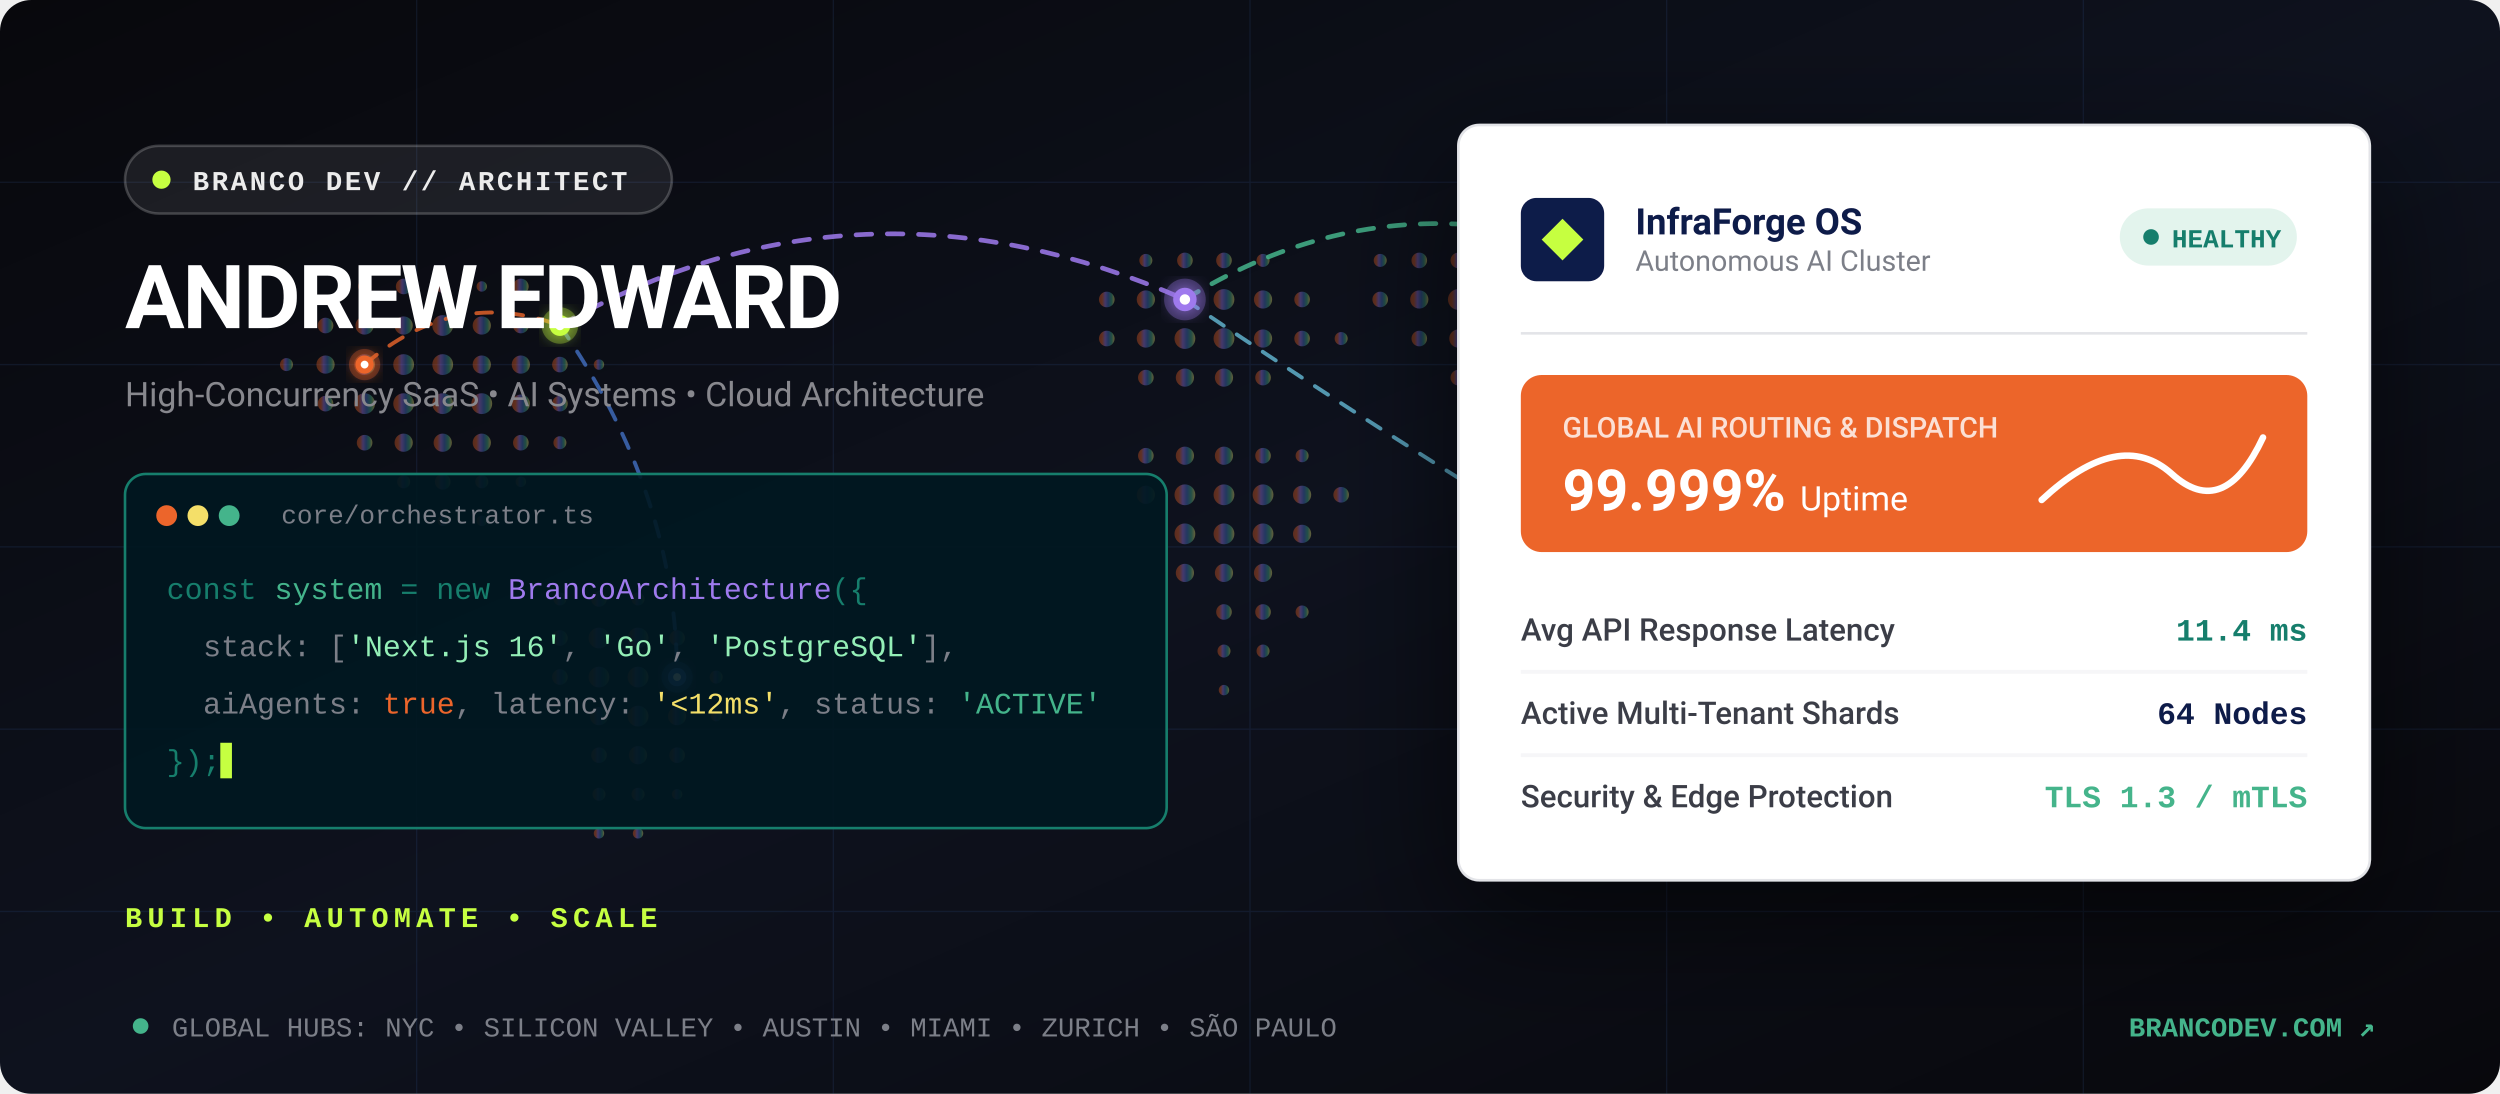
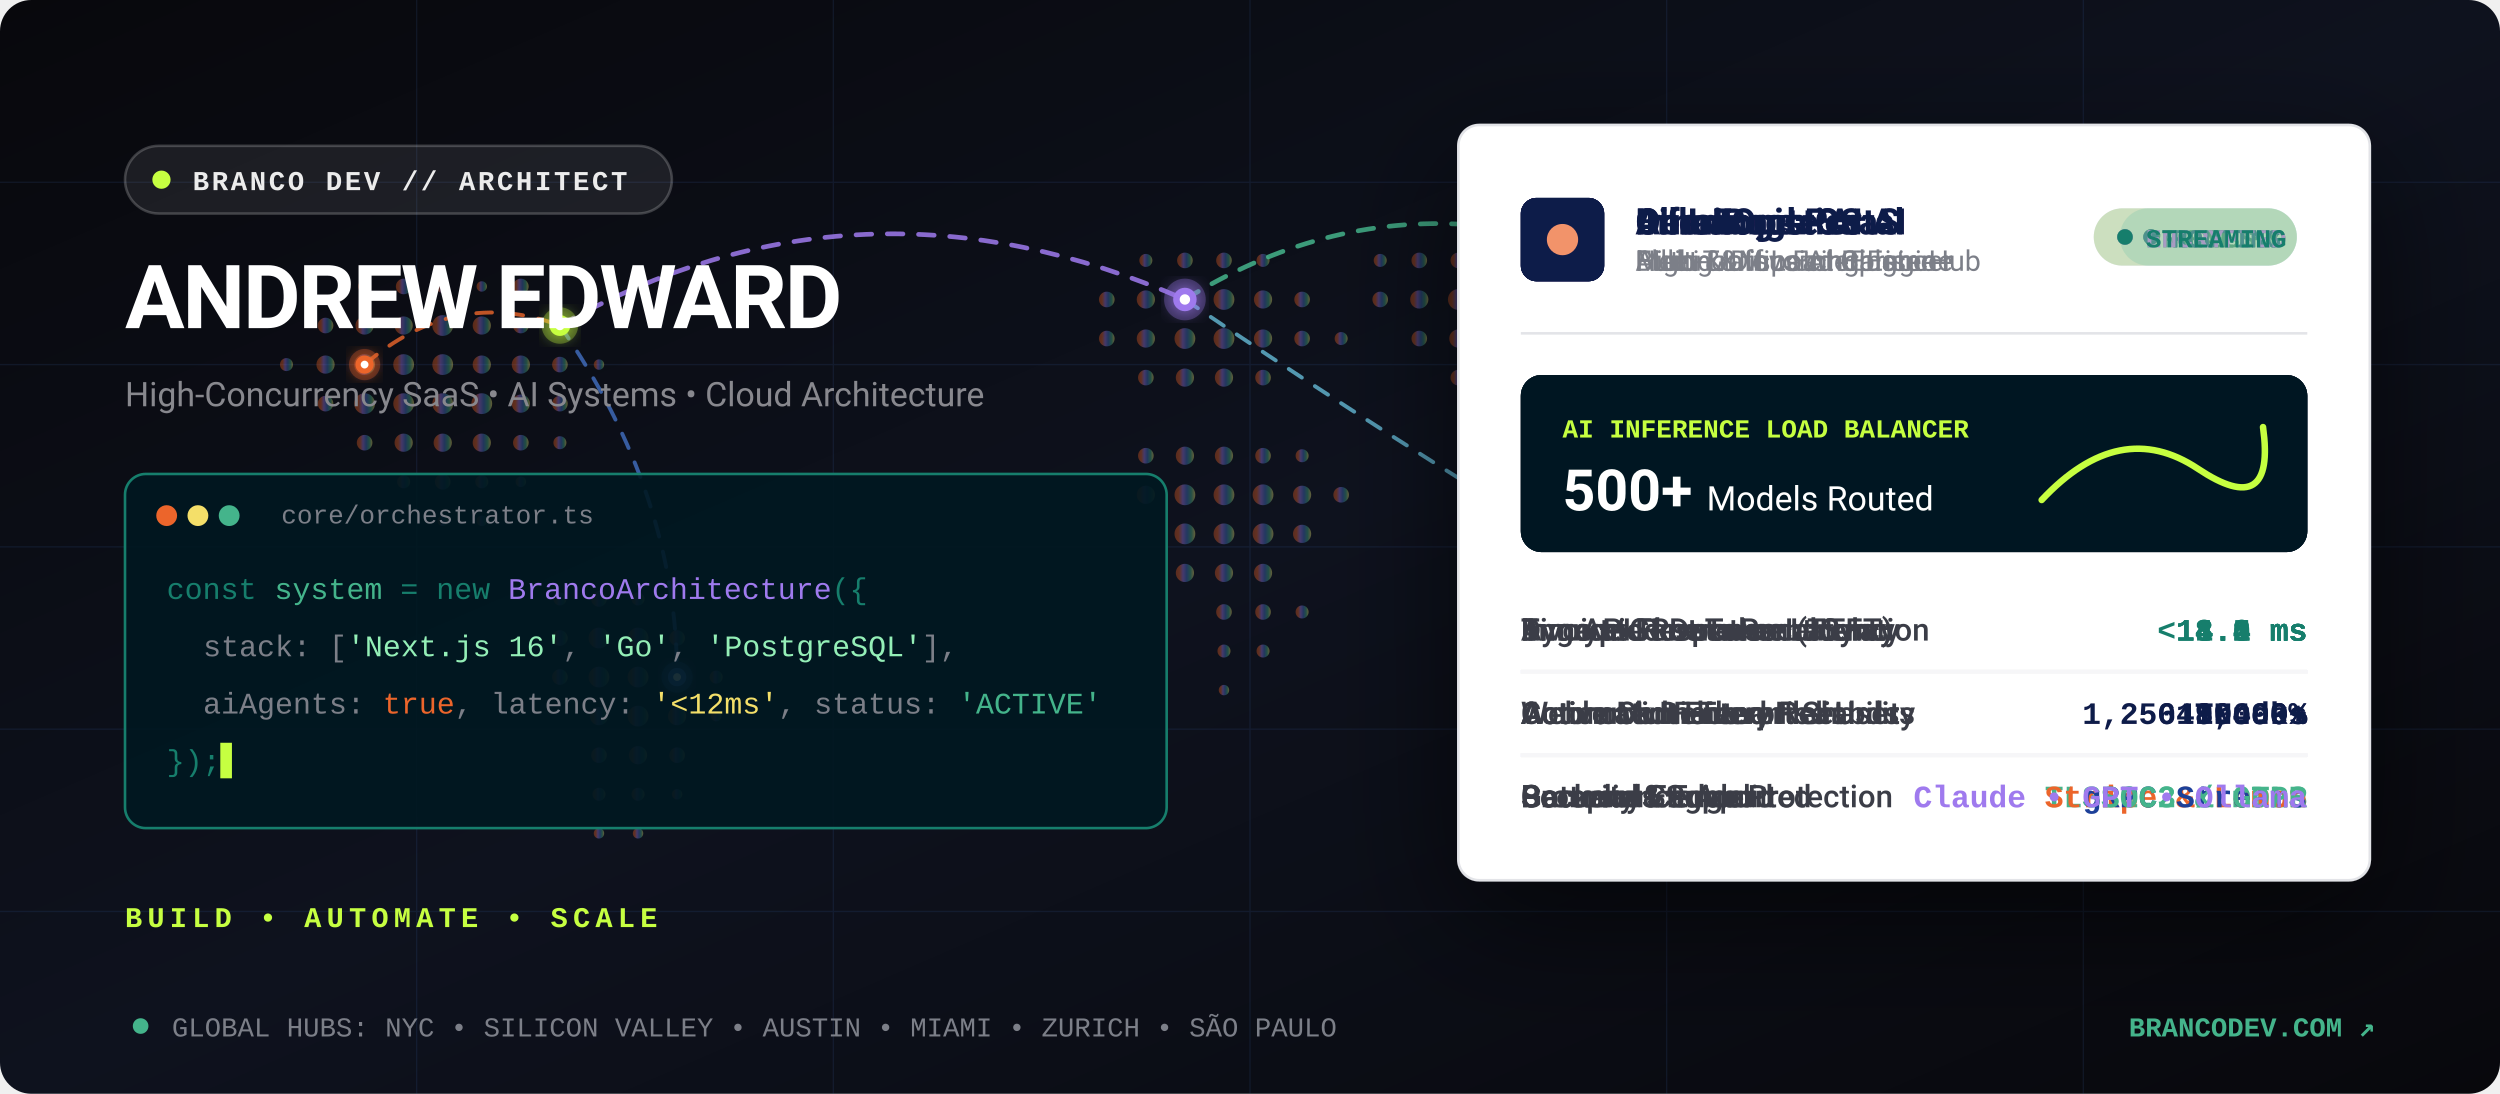
<svg xmlns="http://www.w3.org/2000/svg" viewBox="0 0 960 420" width="100%" height="100%">
  <defs>
    <linearGradient id="bgGrad" x1="0%" y1="0%" x2="100%" y2="100%">
      <stop offset="0%" stop-color="#08080C" />
      <stop offset="50%" stop-color="#0E121E" />
      <stop offset="100%" stop-color="#08080C" />
    </linearGradient>
    <linearGradient id="spectrumGrad" x1="0%" y1="0%" x2="100%" y2="0%">
      <stop offset="0%" stop-color="#d65620" />
      <stop offset="20%" stop-color="#ec652b" />
      <stop offset="40%" stop-color="#9f7aee" />
      <stop offset="60%" stop-color="#4575cd" />
      <stop offset="80%" stop-color="#44b48b" />
      <stop offset="100%" stop-color="#f4df69" />
    </linearGradient>
    <filter id="glowPulse" x="-50%" y="-50%" width="200%" height="200%">
      <feGaussianBlur stdDeviation="3.5" result="coloredBlur" />
      <feMerge>
        <feMergeNode in="coloredBlur" />
        <feMergeNode in="SourceGraphic" />
      </feMerge>
    </filter>
    <filter id="cardShadow" x="-20%" y="-20%" width="140%" height="140%">
      <feDropShadow dx="0" dy="16" stdDeviation="24" flood-color="#000000" flood-opacity="0.6" />
    </filter>
    <style>
      @keyframes pulseRing {
        0% { r: 3; opacity: 1; }
        50% { r: 16; opacity: 0; }
        100% { r: 3; opacity: 0; }
      }
      @keyframes dashFlow {
        from { stroke-dashoffset: 100; }
        to { stroke-dashoffset: 0; }
      }
      @keyframes floatSlow {
        0%, 100% { transform: translateY(0px); }
        50% { transform: translateY(-8px); }
      }
-       @keyframes packetMove {
-         0% { offset-distance: 0%; opacity: 0; }
-         15% { opacity: 1; }
-         85% { opacity: 1; }
-         100% { offset-distance: 100%; opacity: 0; }
-       }
      @keyframes blink {
        0%, 100% { opacity: 1; }
        50% { opacity: 0; }
      }
-       @keyframes radarSweep {
-         0% { transform: rotate(0deg); }
-         100% { transform: rotate(360deg); }
-       }
+ 
+       /* 5 Projects Smooth Rotation (20s cycle - 4s each) */
+       @keyframes showP1 {
+         0%, 16% { opacity: 1; transform: translateY(0); }
+         20%, 96% { opacity: 0; transform: translateY(6px); }
+         100% { opacity: 1; transform: translateY(0); }
+       }
+       @keyframes showP2 {
+         0%, 16% { opacity: 0; transform: translateY(-6px); }
+         20%, 36% { opacity: 1; transform: translateY(0); }
+         40%, 100% { opacity: 0; transform: translateY(6px); }
+       }
+       @keyframes showP3 {
+         0%, 36% { opacity: 0; transform: translateY(-6px); }
+         40%, 56% { opacity: 1; transform: translateY(0); }
+         60%, 100% { opacity: 0; transform: translateY(6px); }
+       }
+       @keyframes showP4 {
+         0%, 56% { opacity: 0; transform: translateY(-6px); }
+         60%, 76% { opacity: 1; transform: translateY(0); }
+         80%, 100% { opacity: 0; transform: translateY(6px); }
+       }
+       @keyframes showP5 {
+         0%, 76% { opacity: 0; transform: translateY(-6px); }
+         80%, 96% { opacity: 1; transform: translateY(0); }
+         100% { opacity: 0; transform: translateY(6px); }
+       }
+ 
+       .p1-layer { animation: showP1 20s ease-in-out infinite; }
+       .p2-layer { animation: showP2 20s ease-in-out infinite; }
+       .p3-layer { animation: showP3 20s ease-in-out infinite; }
+       .p4-layer { animation: showP4 20s ease-in-out infinite; }
+       .p5-layer { animation: showP5 20s ease-in-out infinite; }
+ 
      .ring1 { animation: pulseRing 2.8s infinite ease-out; transform-origin: center; }
      .ring2 { animation: pulseRing 3.2s infinite ease-out 0.9s; transform-origin: center; }
      .ring3 { animation: pulseRing 2.5s infinite ease-out 1.5s; transform-origin: center; }
      .data-line { stroke-dasharray: 6, 6; animation: dashFlow 20s linear infinite; }
      .card-float { animation: floatSlow 6s ease-in-out infinite; }
      .cursor-blink { animation: blink 1s infinite; }
      .mono-text { font-family: 'SFMono-Regular', Consolas, 'Liberation Mono', Menlo, monospace; }
      .sans-text { font-family: 'SuisseIntl', -apple-system, BlinkMacSystemFont, 'Segoe UI', Roboto, Helvetica, sans-serif; }
    </style>
  </defs>
  <rect width="960" height="420" rx="12" fill="url(#bgGrad)" />
  <g opacity="0.12" stroke="#4575cd" stroke-width="0.5">
    <line x1="0" y1="70" x2="960" y2="70" />
    <line x1="0" y1="140" x2="960" y2="140" />
    <line x1="0" y1="210" x2="960" y2="210" />
    <line x1="0" y1="280" x2="960" y2="280" />
    <line x1="0" y1="350" x2="960" y2="350" />
    <line x1="160" y1="0" x2="160" y2="420" />
    <line x1="320" y1="0" x2="320" y2="420" />
    <line x1="480" y1="0" x2="480" y2="420" />
    <line x1="640" y1="0" x2="640" y2="420" />
    <line x1="800" y1="0" x2="800" y2="420" />
  </g>
  <g fill="url(#spectrumGrad)" opacity="0.38">
    <circle cx="140" cy="110" r="2.5" />
    <circle cx="155" cy="110" r="3" />
    <circle cx="170" cy="110" r="2.5" />
    <circle cx="185" cy="110" r="2" />
    <circle cx="200" cy="110" r="3" />
    <circle cx="125" cy="125" r="3" />
    <circle cx="140" cy="125" r="3.5" />
    <circle cx="155" cy="125" r="3.5" />
    <circle cx="170" cy="125" r="4" />
    <circle cx="185" cy="125" r="3.5" />
    <circle cx="200" cy="125" r="3" />
    <circle cx="215" cy="125" r="2.5" />
    <circle cx="110" cy="140" r="2.5" />
    <circle cx="125" cy="140" r="3.5" />
    <circle cx="140" cy="140" r="4" />
    <circle cx="155" cy="140" r="4" />
    <circle cx="170" cy="140" r="4" />
    <circle cx="185" cy="140" r="3.5" />
    <circle cx="200" cy="140" r="3.5" />
    <circle cx="215" cy="140" r="3" />
    <circle cx="230" cy="140" r="2" />
    <circle cx="125" cy="155" r="3" />
    <circle cx="140" cy="155" r="4" />
    <circle cx="155" cy="155" r="4" />
    <circle cx="170" cy="155" r="4" />
    <circle cx="185" cy="155" r="4" />
    <circle cx="200" cy="155" r="3.5" />
    <circle cx="215" cy="155" r="3" />
    <circle cx="140" cy="170" r="3" />
    <circle cx="155" cy="170" r="3.5" />
    <circle cx="170" cy="170" r="3.5" />
    <circle cx="185" cy="170" r="3.5" />
    <circle cx="200" cy="170" r="3" />
    <circle cx="215" cy="170" r="2.5" />
    <circle cx="155" cy="185" r="2.5" />
    <circle cx="170" cy="185" r="3" />
    <circle cx="185" cy="185" r="2.5" />
    <circle cx="200" cy="185" r="2" />
    <circle cx="170" cy="200" r="2" />
    <circle cx="185" cy="200" r="2" />
    <circle cx="215" cy="230" r="2.5" />
    <circle cx="230" cy="230" r="3" />
    <circle cx="245" cy="230" r="2.5" />
    <circle cx="215" cy="245" r="3" />
    <circle cx="230" cy="245" r="4" />
    <circle cx="245" cy="245" r="4" />
    <circle cx="260" cy="245" r="3" />
    <circle cx="215" cy="260" r="3" />
    <circle cx="230" cy="260" r="4" />
    <circle cx="245" cy="260" r="4" />
    <circle cx="260" cy="260" r="3.5" />
    <circle cx="275" cy="260" r="2.5" />
    <circle cx="230" cy="275" r="3.5" />
    <circle cx="245" cy="275" r="4" />
    <circle cx="260" cy="275" r="3.5" />
    <circle cx="275" cy="275" r="2" />
    <circle cx="230" cy="290" r="3" />
    <circle cx="245" cy="290" r="3.5" />
    <circle cx="260" cy="290" r="3" />
    <circle cx="230" cy="305" r="2.5" />
    <circle cx="245" cy="305" r="2.5" />
    <circle cx="260" cy="305" r="2" />
    <circle cx="230" cy="320" r="2" />
    <circle cx="245" cy="320" r="2" />
    <circle cx="440" cy="100" r="2.5" />
    <circle cx="455" cy="100" r="3" />
    <circle cx="470" cy="100" r="3" />
    <circle cx="485" cy="100" r="2.5" />
    <circle cx="425" cy="115" r="3" />
    <circle cx="440" cy="115" r="3.5" />
    <circle cx="455" cy="115" r="4" />
    <circle cx="470" cy="115" r="4" />
    <circle cx="485" cy="115" r="3.5" />
    <circle cx="500" cy="115" r="3" />
    <circle cx="425" cy="130" r="3" />
    <circle cx="440" cy="130" r="3.5" />
    <circle cx="455" cy="130" r="4" />
    <circle cx="470" cy="130" r="4" />
    <circle cx="485" cy="130" r="3.5" />
    <circle cx="500" cy="130" r="3" />
    <circle cx="515" cy="130" r="2.5" />
    <circle cx="440" cy="145" r="3" />
    <circle cx="455" cy="145" r="3.5" />
    <circle cx="470" cy="145" r="3.5" />
    <circle cx="485" cy="145" r="3" />
    <circle cx="440" cy="175" r="3" />
    <circle cx="455" cy="175" r="3.5" />
    <circle cx="470" cy="175" r="3.5" />
    <circle cx="485" cy="175" r="3" />
    <circle cx="500" cy="175" r="2.5" />
    <circle cx="440" cy="190" r="3.5" />
    <circle cx="455" cy="190" r="4" />
    <circle cx="470" cy="190" r="4" />
    <circle cx="485" cy="190" r="4" />
    <circle cx="500" cy="190" r="3.5" />
    <circle cx="515" cy="190" r="3" />
    <circle cx="455" cy="205" r="4" />
    <circle cx="470" cy="205" r="4" />
    <circle cx="485" cy="205" r="4" />
    <circle cx="500" cy="205" r="3.5" />
    <circle cx="455" cy="220" r="3.5" />
    <circle cx="470" cy="220" r="3.5" />
    <circle cx="485" cy="220" r="3.5" />
    <circle cx="470" cy="235" r="3" />
    <circle cx="485" cy="235" r="3" />
    <circle cx="500" cy="235" r="2.5" />
    <circle cx="470" cy="250" r="2.5" />
    <circle cx="485" cy="250" r="2.5" />
    <circle cx="470" cy="265" r="2" />
    <circle cx="530" cy="100" r="2.5" />
    <circle cx="545" cy="100" r="3" />
    <circle cx="560" cy="100" r="3" />
    <circle cx="575" cy="100" r="3" />
    <circle cx="590" cy="100" r="3" />
    <circle cx="605" cy="100" r="3" />
    <circle cx="620" cy="100" r="2.5" />
    <circle cx="530" cy="115" r="3" />
    <circle cx="545" cy="115" r="3.5" />
    <circle cx="560" cy="115" r="4" />
    <circle cx="575" cy="115" r="4" />
    <circle cx="590" cy="115" r="4" />
    <circle cx="605" cy="115" r="4" />
    <circle cx="620" cy="115" r="3.5" />
    <circle cx="635" cy="115" r="3" />
    <circle cx="650" cy="115" r="3" />
    <circle cx="665" cy="115" r="2.5" />
    <circle cx="545" cy="130" r="3" />
    <circle cx="560" cy="130" r="3.5" />
    <circle cx="575" cy="130" r="4" />
    <circle cx="590" cy="130" r="4" />
    <circle cx="605" cy="130" r="4" />
    <circle cx="620" cy="130" r="4" />
    <circle cx="635" cy="130" r="3.5" />
    <circle cx="650" cy="130" r="3.5" />
    <circle cx="665" cy="130" r="3" />
    <circle cx="680" cy="130" r="3" />
    <circle cx="560" cy="145" r="3" />
    <circle cx="575" cy="145" r="3.5" />
    <circle cx="590" cy="145" r="4" />
    <circle cx="605" cy="145" r="4" />
    <circle cx="620" cy="145" r="4" />
    <circle cx="635" cy="145" r="3.5" />
    <circle cx="650" cy="145" r="3.5" />
    <circle cx="665" cy="145" r="3" />
    <circle cx="680" cy="145" r="3" />
    <circle cx="590" cy="160" r="3" />
    <circle cx="605" cy="160" r="3.5" />
    <circle cx="620" cy="160" r="3.5" />
    <circle cx="635" cy="160" r="3" />
    <circle cx="650" cy="160" r="3" />
    <circle cx="605" cy="175" r="3" />
    <circle cx="620" cy="175" r="3" />
    <circle cx="635" cy="175" r="2.5" />
    <circle cx="700" cy="260" r="2.5" />
    <circle cx="715" cy="260" r="3" />
    <circle cx="730" cy="260" r="3" />
    <circle cx="745" cy="260" r="2.5" />
    <circle cx="685" cy="275" r="3" />
    <circle cx="700" cy="275" r="3.5" />
    <circle cx="715" cy="275" r="4" />
    <circle cx="730" cy="275" r="4" />
    <circle cx="745" cy="275" r="3" />
    <circle cx="700" cy="290" r="3" />
    <circle cx="715" cy="290" r="3.5" />
    <circle cx="730" cy="290" r="3" />
    <circle cx="745" cy="290" r="2.5" />
    <circle cx="715" cy="305" r="2.5" />
    <circle cx="730" cy="305" r="2" />
  </g>
  <g fill="none" stroke-linecap="round">
    <path d="M 140 140 Q 175 110 215 125" stroke="#ec652b" stroke-width="1.5" class="data-line" opacity="0.8" />
    <path d="M 215 125 Q 330 60 455 115" stroke="#9f7aee" stroke-width="1.8" class="data-line" opacity="0.85" />
    <path d="M 455 115 Q 560 50 680 130" stroke="#44b48b" stroke-width="1.8" class="data-line" opacity="0.85" />
    <path d="M 215 125 Q 260 190 260 260" stroke="#4575cd" stroke-width="1.5" class="data-line" opacity="0.75" />
    <path d="M 455 115 Q 580 200 715 275" stroke="#71d2f0" stroke-width="1.5" class="data-line" opacity="0.7" />
  </g>
  <g transform="translate(140, 140)">
    <circle r="6" fill="#ec652b" opacity="0.3" class="ring1" />
    <circle r="3.5" fill="#ec652b" filter="url(#glowPulse)" />
    <circle r="1.5" fill="#ffffff" />
  </g>
  <g transform="translate(215, 125)">
    <circle r="7" fill="#c6ff41" opacity="0.3" class="ring2" />
    <circle r="4" fill="#c6ff41" filter="url(#glowPulse)" />
    <circle r="1.8" fill="#ffffff" />
  </g>
  <g transform="translate(455, 115)">
    <circle r="8" fill="#9f7aee" opacity="0.3" class="ring3" />
    <circle r="4.5" fill="#9f7aee" filter="url(#glowPulse)" />
    <circle r="2" fill="#ffffff" />
  </g>
  <g transform="translate(680, 130)">
    <circle r="6" fill="#f4df69" opacity="0.3" class="ring1" />
    <circle r="3.5" fill="#f4df69" filter="url(#glowPulse)" />
    <circle r="1.5" fill="#ffffff" />
  </g>
  <g transform="translate(260, 260)">
    <circle r="6" fill="#4575cd" opacity="0.3" class="ring2" />
    <circle r="3.5" fill="#4575cd" filter="url(#glowPulse)" />
    <circle r="1.5" fill="#ffffff" />
  </g>
  <g transform="translate(48, 56)">
    <rect width="210" height="26" rx="13" fill="#ffffff" fill-opacity="0.08" stroke="#ffffff" stroke-opacity="0.2" />
    <circle cx="14" cy="13" r="3.5" fill="#c6ff41" />
    <text x="26" y="17" fill="#ECECEC" font-size="10.5" font-weight="600" class="mono-text" letter-spacing="1">BRANCO DEV // ARCHITECT</text>
    <text x="0" y="70" fill="#FFFFFF" font-size="34" font-weight="700" class="sans-text" letter-spacing="-0.8">ANDREW EDWARD</text>
    <text x="0" y="100" fill="#88888E" font-size="13" font-weight="400" class="sans-text">High-Concurrency SaaS • AI Systems • Cloud Architecture</text>
    <g transform="translate(0, 126)">
      <rect width="400" height="136" rx="8" fill="#011821" fill-opacity="0.9" stroke="#167e6c" stroke-width="1" />
      <circle cx="16" cy="16" r="4" fill="#ec652b" />
      <circle cx="28" cy="16" r="4" fill="#f4df69" />
      <circle cx="40" cy="16" r="4" fill="#44b48b" />
      <text x="60" y="19" fill="#7c7f88" font-size="10" class="mono-text">core/orchestrator.ts</text>
      <text x="16" y="48" fill="#167e6c" font-size="11.5" class="mono-text">const <tspan fill="#44b48b">system</tspan> = new <tspan fill="#9f7aee">BrancoArchitecture</tspan>({</text>
      <text x="30" y="70" fill="#7c7f88" font-size="11.5" class="mono-text">stack: [<tspan fill="#94efb7">'Next.js 16'</tspan>, <tspan fill="#94efb7">'Go'</tspan>, <tspan fill="#94efb7">'PostgreSQL'</tspan>],</text>
      <text x="30" y="92" fill="#7c7f88" font-size="11.5" class="mono-text">aiAgents: <tspan fill="#ec652b">true</tspan>, latency: <tspan fill="#f4df69">'&lt;12ms'</tspan>, status: <tspan fill="#44b48b">'ACTIVE'</tspan>
      </text>
      <text x="16" y="114" fill="#167e6c" font-size="11.5" class="mono-text">});<tspan fill="#c6ff41" class="cursor-blink"> ▋</tspan>
      </text>
    </g>
    <text x="0" y="300" fill="#c6ff41" font-size="11" font-weight="600" class="mono-text" letter-spacing="2">BUILD • AUTOMATE • SCALE</text>
  </g>
  <g transform="translate(560, 48)" class="card-float" filter="url(#cardShadow)">
    <rect width="350" height="290" rx="8" fill="#ffffff" stroke="#e3e4e8" stroke-width="1" />
-     <g transform="translate(24, 28)">
-       <rect width="32" height="32" rx="6" fill="#111a4a" />
-       <path d="M 8 16 L 16 8 L 24 16 L 16 24 Z" fill="#c6ff41" />
-       <text x="44" y="14" fill="#111a4a" font-size="14" font-weight="600" class="sans-text">InfraForge OS</text>
-       <text x="44" y="28" fill="#7c7f88" font-size="11" class="sans-text">Autonomous AI Cluster</text>
-       <rect x="230" y="4" width="68" height="22" rx="11" fill="#44b48b" fill-opacity="0.15" />
-       <circle cx="242" cy="15" r="3" fill="#167e6c" />
-       <text x="250" y="19" fill="#167e6c" font-size="10" font-weight="600" class="mono-text">HEALTHY</text>
-     </g>
    <line x1="24" y1="80" x2="326" y2="80" stroke="#e3e4e8" stroke-width="1" />
-     <g transform="translate(24, 96)">
-       <rect width="302" height="68" rx="8" fill="#ec652b" />
-       <text x="16" y="24" fill="#ffffff" fill-opacity="0.8" font-size="11" font-weight="500" class="sans-text">GLOBAL AI ROUTING &amp; DISPATCH</text>
-       <text x="16" y="52" fill="#ffffff" font-size="22" font-weight="700" class="sans-text">99.999% <tspan font-size="13" font-weight="400">Uptime</tspan>
-       </text>
-       <path d="M 200 48 Q 230 20 250 38 T 285 24" fill="none" stroke="#ffffff" stroke-width="2.5" stroke-linecap="round" />
-     </g>
-     <g transform="translate(24, 182)">
-       <text x="0" y="16" fill="#3b3e47" font-size="12" font-weight="500" class="sans-text">Avg API Response Latency</text>
-       <text x="302" y="16" text-anchor="end" fill="#167e6c" font-size="12" font-weight="600" class="mono-text">11.4 ms</text>
-       <line x1="0" y1="28" x2="302" y2="28" stroke="#f6f6f8" stroke-width="1.5" />
-       <text x="0" y="48" fill="#3b3e47" font-size="12" font-weight="500" class="sans-text">Active Multi-Tenant Shards</text>
-       <text x="302" y="48" text-anchor="end" fill="#111a4a" font-size="12" font-weight="600" class="mono-text">64 Nodes</text>
-       <line x1="0" y1="60" x2="302" y2="60" stroke="#f6f6f8" stroke-width="1.5" />
-       <text x="0" y="80" fill="#3b3e47" font-size="12" font-weight="500" class="sans-text">Security &amp; Edge Protection</text>
-       <text x="302" y="80" text-anchor="end" fill="#44b48b" font-size="12" font-weight="600" class="mono-text">TLS 1.3 / mTLS</text>
+     <g class="p1-layer">
+       <g transform="translate(24, 28)">
+         <rect width="32" height="32" rx="6" fill="#111a4a" />
+         <path d="M 8 16 L 16 8 L 24 16 L 16 24 Z" fill="#c6ff41" />
+         <text x="44" y="14" fill="#111a4a" font-size="14" font-weight="600" class="sans-text">InfraForge OS</text>
+         <text x="44" y="28" fill="#7c7f88" font-size="11" class="sans-text">Autonomous AI Cluster</text>
+         <rect x="230" y="4" width="68" height="22" rx="11" fill="#44b48b" fill-opacity="0.15" />
+         <circle cx="242" cy="15" r="3" fill="#167e6c" />
+         <text x="250" y="19" fill="#167e6c" font-size="10" font-weight="600" class="mono-text">HEALTHY</text>
+       </g>
+       <g transform="translate(24, 96)">
+         <rect width="302" height="68" rx="8" fill="#ec652b" />
+         <text x="16" y="24" fill="#ffffff" fill-opacity="0.85" font-size="10" font-weight="600" class="mono-text">GLOBAL AI ROUTING &amp; DISPATCH</text>
+         <text x="16" y="52" fill="#ffffff" font-size="22" font-weight="700" class="sans-text">99.999% <tspan font-size="13" font-weight="400">Uptime</tspan>
+         </text>
+         <path d="M 200 48 Q 230 20 250 38 T 285 24" fill="none" stroke="#ffffff" stroke-width="2.5" stroke-linecap="round" />
+       </g>
+       <g transform="translate(24, 182)">
+         <text x="0" y="16" fill="#3b3e47" font-size="12" font-weight="500" class="sans-text">Avg API Response Latency</text>
+         <text x="302" y="16" text-anchor="end" fill="#167e6c" font-size="12" font-weight="600" class="mono-text">11.4 ms</text>
+         <line x1="0" y1="28" x2="302" y2="28" stroke="#f6f6f8" stroke-width="1.5" />
+         <text x="0" y="48" fill="#3b3e47" font-size="12" font-weight="500" class="sans-text">Active Multi-Tenant Shards</text>
+         <text x="302" y="48" text-anchor="end" fill="#111a4a" font-size="12" font-weight="600" class="mono-text">64 Nodes</text>
+         <line x1="0" y1="60" x2="302" y2="60" stroke="#f6f6f8" stroke-width="1.5" />
+         <text x="0" y="80" fill="#3b3e47" font-size="12" font-weight="500" class="sans-text">Security &amp; Edge Protection</text>
+         <text x="302" y="80" text-anchor="end" fill="#44b48b" font-size="12" font-weight="600" class="mono-text">TLS 1.3 / mTLS</text>
+       </g>
+     </g>
+     <g class="p2-layer">
+       <g transform="translate(24, 28)">
+         <rect width="32" height="32" rx="6" fill="#111a4a" />
+         <circle cx="16" cy="16" r="7" fill="#44b48b" />
+         <text x="44" y="14" fill="#111a4a" font-size="14" font-weight="600" class="sans-text">BillLaunch SaaS</text>
+         <text x="44" y="28" fill="#7c7f88" font-size="11" class="sans-text">Billing &amp; Invoicing Engine</text>
+         <rect x="220" y="4" width="78" height="22" rx="11" fill="#167e6c" fill-opacity="0.15" />
+         <circle cx="232" cy="15" r="3" fill="#167e6c" />
+         <text x="240" y="19" fill="#167e6c" font-size="10" font-weight="600" class="mono-text">PROCESSED</text>
+       </g>
+       <g transform="translate(24, 96)">
+         <rect width="302" height="68" rx="8" fill="#167e6c" />
+         <text x="16" y="24" fill="#ffffff" fill-opacity="0.85" font-size="10" font-weight="600" class="mono-text">RECURRING MRR &amp; INVOICING</text>
+         <text x="16" y="52" fill="#ffffff" font-size="22" font-weight="700" class="sans-text">$2.4M+ <tspan font-size="13" font-weight="400">Processed</tspan>
+         </text>
+         <path d="M 200 44 L 225 32 L 250 38 L 285 20" fill="none" stroke="#94efb7" stroke-width="2.5" stroke-linecap="round" />
+       </g>
+       <g transform="translate(24, 182)">
+         <text x="0" y="16" fill="#3b3e47" font-size="12" font-weight="500" class="sans-text">Invoice Generation Latency</text>
+         <text x="302" y="16" text-anchor="end" fill="#167e6c" font-size="12" font-weight="600" class="mono-text">8.2 ms</text>
+         <line x1="0" y1="28" x2="302" y2="28" stroke="#f6f6f8" stroke-width="1.5" />
+         <text x="0" y="48" fill="#3b3e47" font-size="12" font-weight="500" class="sans-text">Webhook Delivery Reliability</text>
+         <text x="302" y="48" text-anchor="end" fill="#111a4a" font-size="12" font-weight="600" class="mono-text">100.0%</text>
+         <line x1="0" y1="60" x2="302" y2="60" stroke="#f6f6f8" stroke-width="1.5" />
+         <text x="0" y="80" fill="#3b3e47" font-size="12" font-weight="500" class="sans-text">Gateway Engine</text>
+         <text x="302" y="80" text-anchor="end" fill="#ec652b" font-size="12" font-weight="600" class="mono-text">Stripe &amp; Lemon</text>
+       </g>
+     </g>
+     <g class="p3-layer">
+       <g transform="translate(24, 28)">
+         <rect width="32" height="32" rx="6" fill="#111a4a" />
+         <polygon points="16,8 24,24 8,24" fill="#71d2f0" />
+         <text x="44" y="14" fill="#111a4a" font-size="14" font-weight="600" class="sans-text">AeroLogistics AI</text>
+         <text x="44" y="28" fill="#7c7f88" font-size="11" class="sans-text">Fleet &amp; Dispatch Engine</text>
+         <rect x="230" y="4" width="68" height="22" rx="11" fill="#71d2f0" fill-opacity="0.2" />
+         <circle cx="242" cy="15" r="3" fill="#0c6997" />
+         <text x="250" y="19" fill="#0c6997" font-size="10" font-weight="600" class="mono-text">ROUTING</text>
+       </g>
+       <g transform="translate(24, 96)">
+         <rect width="302" height="68" rx="8" fill="#1e4199" />
+         <text x="16" y="24" fill="#ffffff" fill-opacity="0.85" font-size="10" font-weight="600" class="mono-text">TELEMATICS &amp; STREAMING</text>
+         <text x="16" y="52" fill="#ffffff" font-size="22" font-weight="700" class="sans-text">1.8M <tspan font-size="13" font-weight="400">Events/sec</tspan>
+         </text>
+         <path d="M 200 48 Q 220 22 245 40 T 285 22" fill="none" stroke="#88deeb" stroke-width="2.5" stroke-linecap="round" />
+       </g>
+       <g transform="translate(24, 182)">
+         <text x="0" y="16" fill="#3b3e47" font-size="12" font-weight="500" class="sans-text">Dynamic Route Recalculation</text>
+         <text x="302" y="16" text-anchor="end" fill="#167e6c" font-size="12" font-weight="600" class="mono-text">&lt; 4.5 ms</text>
+         <line x1="0" y1="28" x2="302" y2="28" stroke="#f6f6f8" stroke-width="1.5" />
+         <text x="0" y="48" fill="#3b3e47" font-size="12" font-weight="500" class="sans-text">Active Connected Fleet</text>
+         <text x="302" y="48" text-anchor="end" fill="#111a4a" font-size="12" font-weight="600" class="mono-text">1,250 Trucks</text>
+         <line x1="0" y1="60" x2="302" y2="60" stroke="#f6f6f8" stroke-width="1.5" />
+         <text x="0" y="80" fill="#3b3e47" font-size="12" font-weight="500" class="sans-text">Protocol Standard</text>
+         <text x="302" y="80" text-anchor="end" fill="#1e4199" font-size="12" font-weight="600" class="mono-text">gRPC Streams</text>
+       </g>
+     </g>
+     <g class="p4-layer">
+       <g transform="translate(24, 28)">
+         <rect width="32" height="32" rx="6" fill="#111a4a" />
+         <rect x="10" y="10" width="12" height="12" rx="2" fill="#f4df69" />
+         <text x="44" y="14" fill="#111a4a" font-size="14" font-weight="600" class="sans-text">ClientOps Portal</text>
+         <text x="44" y="28" fill="#7c7f88" font-size="11" class="sans-text">High-Traffic Enterprise Hub</text>
+         <rect x="220" y="4" width="78" height="22" rx="11" fill="#9f7aee" fill-opacity="0.2" />
+         <circle cx="232" cy="15" r="3" fill="#9f7aee" />
+         <text x="240" y="19" fill="#9f7aee" font-size="10" font-weight="600" class="mono-text">ENCRYPTED</text>
+       </g>
+       <g transform="translate(24, 96)">
+         <rect width="302" height="68" rx="8" fill="#12161e" />
+         <text x="16" y="24" fill="#f4df69" font-size="10" font-weight="600" class="mono-text">ZERO-KNOWLEDGE VAULT</text>
+         <text x="16" y="52" fill="#ffffff" font-size="22" font-weight="700" class="sans-text">256-bit <tspan font-size="13" font-weight="400">AES-GCM</tspan>
+         </text>
+         <path d="M 200 36 L 225 36 L 245 48 L 285 24" fill="none" stroke="#f4df69" stroke-width="2.5" stroke-linecap="round" />
+       </g>
+       <g transform="translate(24, 182)">
+         <text x="0" y="16" fill="#3b3e47" font-size="12" font-weight="500" class="sans-text">Encrypted Document Sync</text>
+         <text x="302" y="16" text-anchor="end" fill="#167e6c" font-size="12" font-weight="600" class="mono-text">14.1 ms</text>
+         <line x1="0" y1="28" x2="302" y2="28" stroke="#f6f6f8" stroke-width="1.5" />
+         <text x="0" y="48" fill="#3b3e47" font-size="12" font-weight="500" class="sans-text">Concurrent Enterprise Users</text>
+         <text x="302" y="48" text-anchor="end" fill="#111a4a" font-size="12" font-weight="600" class="mono-text">18,400+</text>
+         <line x1="0" y1="60" x2="302" y2="60" stroke="#f6f6f8" stroke-width="1.5" />
+         <text x="0" y="80" fill="#3b3e47" font-size="12" font-weight="500" class="sans-text">Compliance Audit</text>
+         <text x="302" y="80" text-anchor="end" fill="#44b48b" font-size="12" font-weight="600" class="mono-text">SOC2 &amp; GDPR</text>
+       </g>
+     </g>
+     <g class="p5-layer">
+       <g transform="translate(24, 28)">
+         <rect width="32" height="32" rx="6" fill="#111a4a" />
+         <circle cx="16" cy="16" r="6" fill="#f2936b" />
+         <text x="44" y="14" fill="#111a4a" font-size="14" font-weight="600" class="sans-text">OmniRoute AI</text>
+         <text x="44" y="28" fill="#7c7f88" font-size="11" class="sans-text">Multi-LLM Load Balancer</text>
+         <rect x="220" y="4" width="78" height="22" rx="11" fill="#c6ff41" fill-opacity="0.25" />
+         <circle cx="232" cy="15" r="3" fill="#167e6c" />
+         <text x="240" y="19" fill="#167e6c" font-size="10" font-weight="600" class="mono-text">STREAMING</text>
+       </g>
+       <g transform="translate(24, 96)">
+         <rect width="302" height="68" rx="8" fill="#011821" />
+         <text x="16" y="24" fill="#c6ff41" font-size="10" font-weight="600" class="mono-text">AI INFERENCE LOAD BALANCER</text>
+         <text x="16" y="52" fill="#ffffff" font-size="22" font-weight="700" class="sans-text">500+ <tspan font-size="13" font-weight="400">Models Routed</tspan>
+         </text>
+         <path d="M 200 48 Q 230 16 260 36 T 285 20" fill="none" stroke="#c6ff41" stroke-width="2.5" stroke-linecap="round" />
+       </g>
+       <g transform="translate(24, 182)">
+         <text x="0" y="16" fill="#3b3e47" font-size="12" font-weight="500" class="sans-text">Time to First Token (TTFT)</text>
+         <text x="302" y="16" text-anchor="end" fill="#167e6c" font-size="12" font-weight="600" class="mono-text">18.0 ms</text>
+         <line x1="0" y1="28" x2="302" y2="28" stroke="#f6f6f8" stroke-width="1.5" />
+         <text x="0" y="48" fill="#3b3e47" font-size="12" font-weight="500" class="sans-text">Automatic Failover</text>
+         <text x="302" y="48" text-anchor="end" fill="#111a4a" font-size="12" font-weight="600" class="mono-text">99.99%</text>
+         <line x1="0" y1="60" x2="302" y2="60" stroke="#f6f6f8" stroke-width="1.5" />
+         <text x="0" y="80" fill="#3b3e47" font-size="12" font-weight="500" class="sans-text">Backends Supported</text>
+         <text x="302" y="80" text-anchor="end" fill="#9f7aee" font-size="12" font-weight="600" class="mono-text">Claude • GPT • Ollama</text>
+       </g>
    </g>
  </g>
  <g transform="translate(48, 388)">
    <circle cx="6" cy="6" r="3" fill="#44b48b" />
    <text x="18" y="10" fill="#7c7f88" font-size="10.5" class="mono-text">GLOBAL HUBS: NYC • SILICON VALLEY • AUSTIN • MIAMI • ZURICH • SÃO PAULO</text>
    <text x="864" y="10" text-anchor="end" fill="#44b48b" font-size="10.5" font-weight="600" class="mono-text">BRANCODEV.COM ↗</text>
  </g>
</svg>
